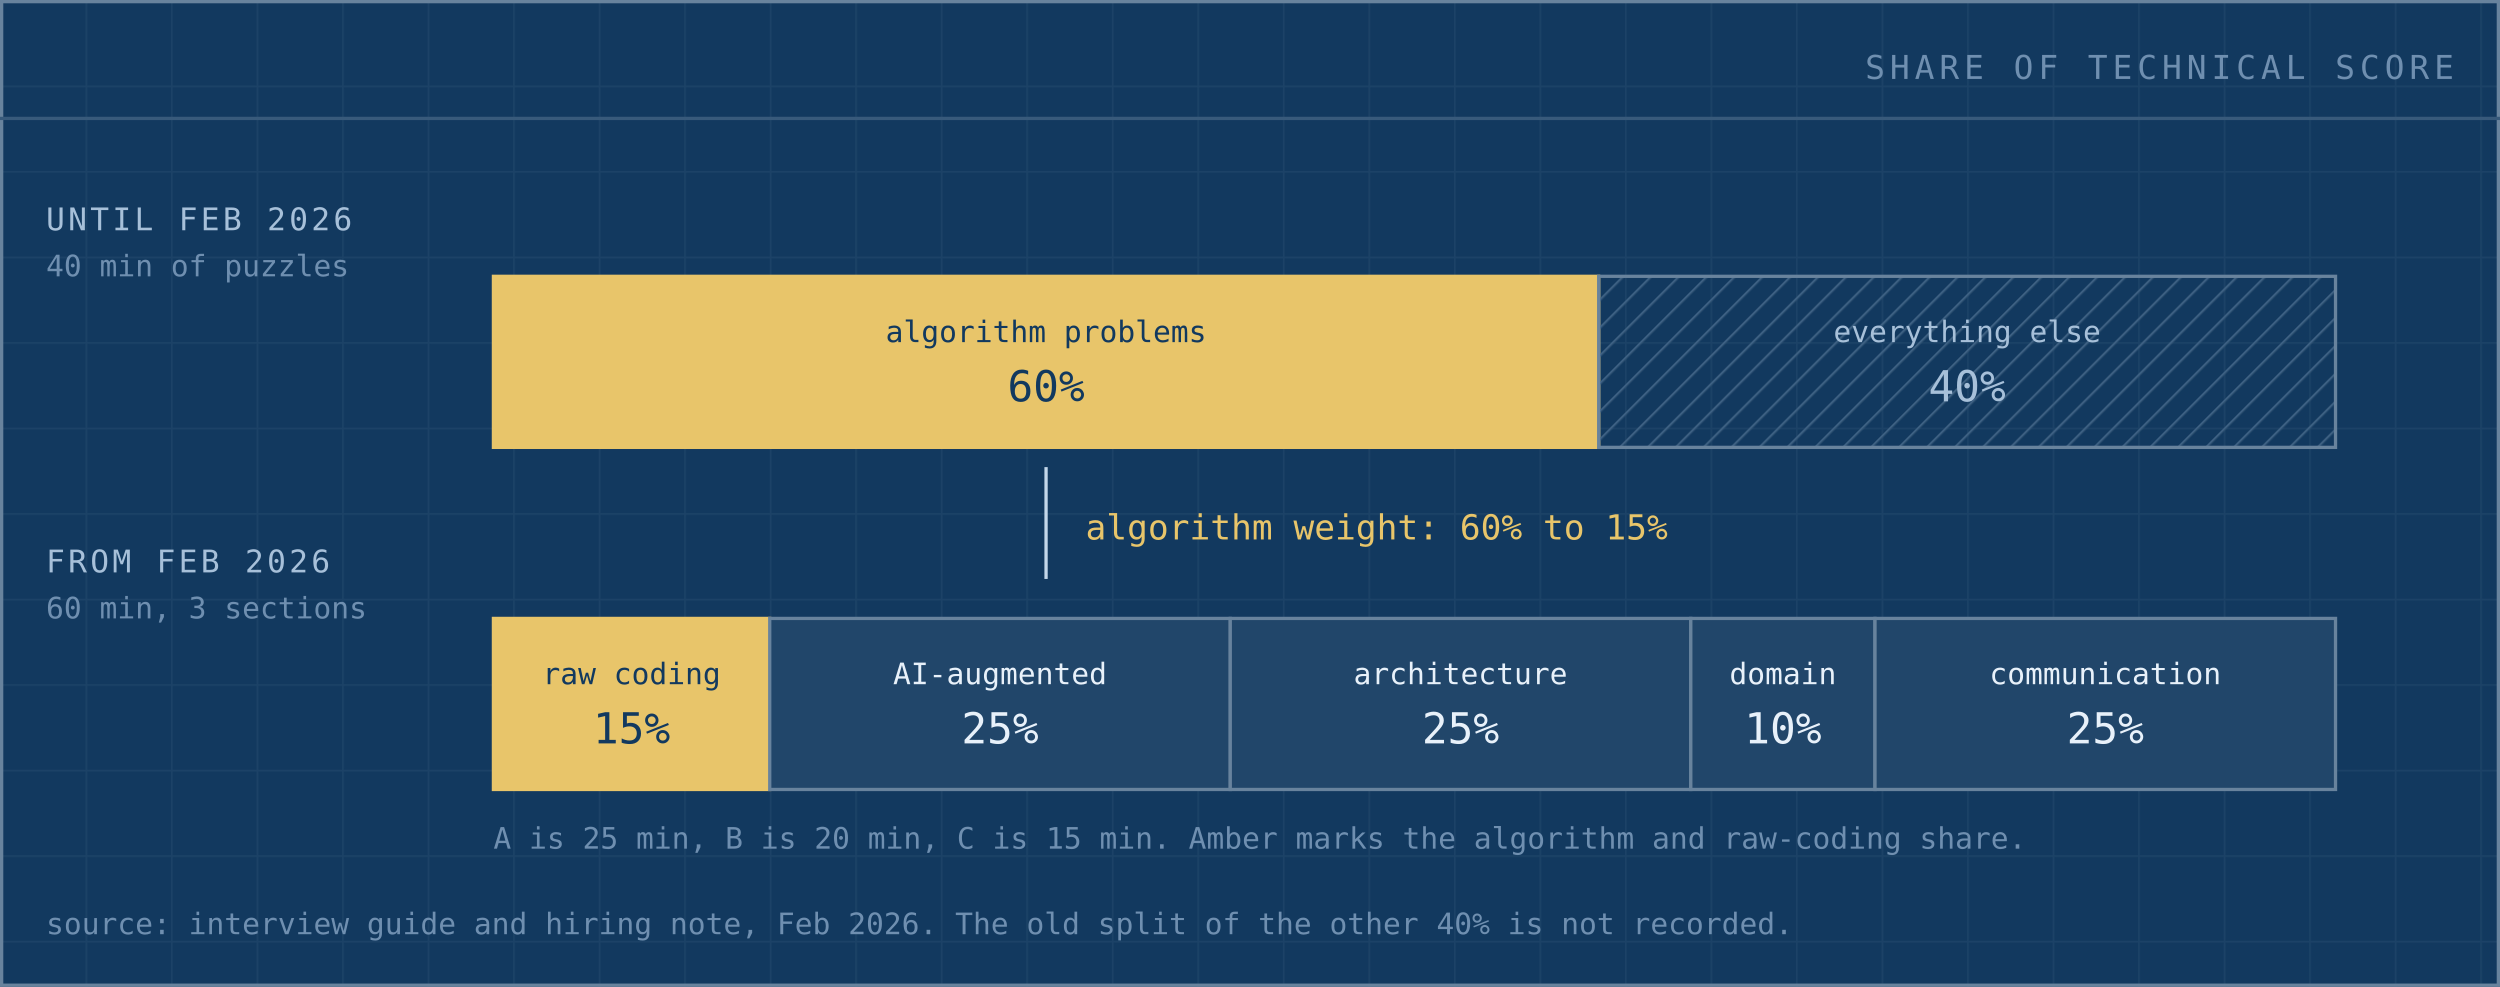
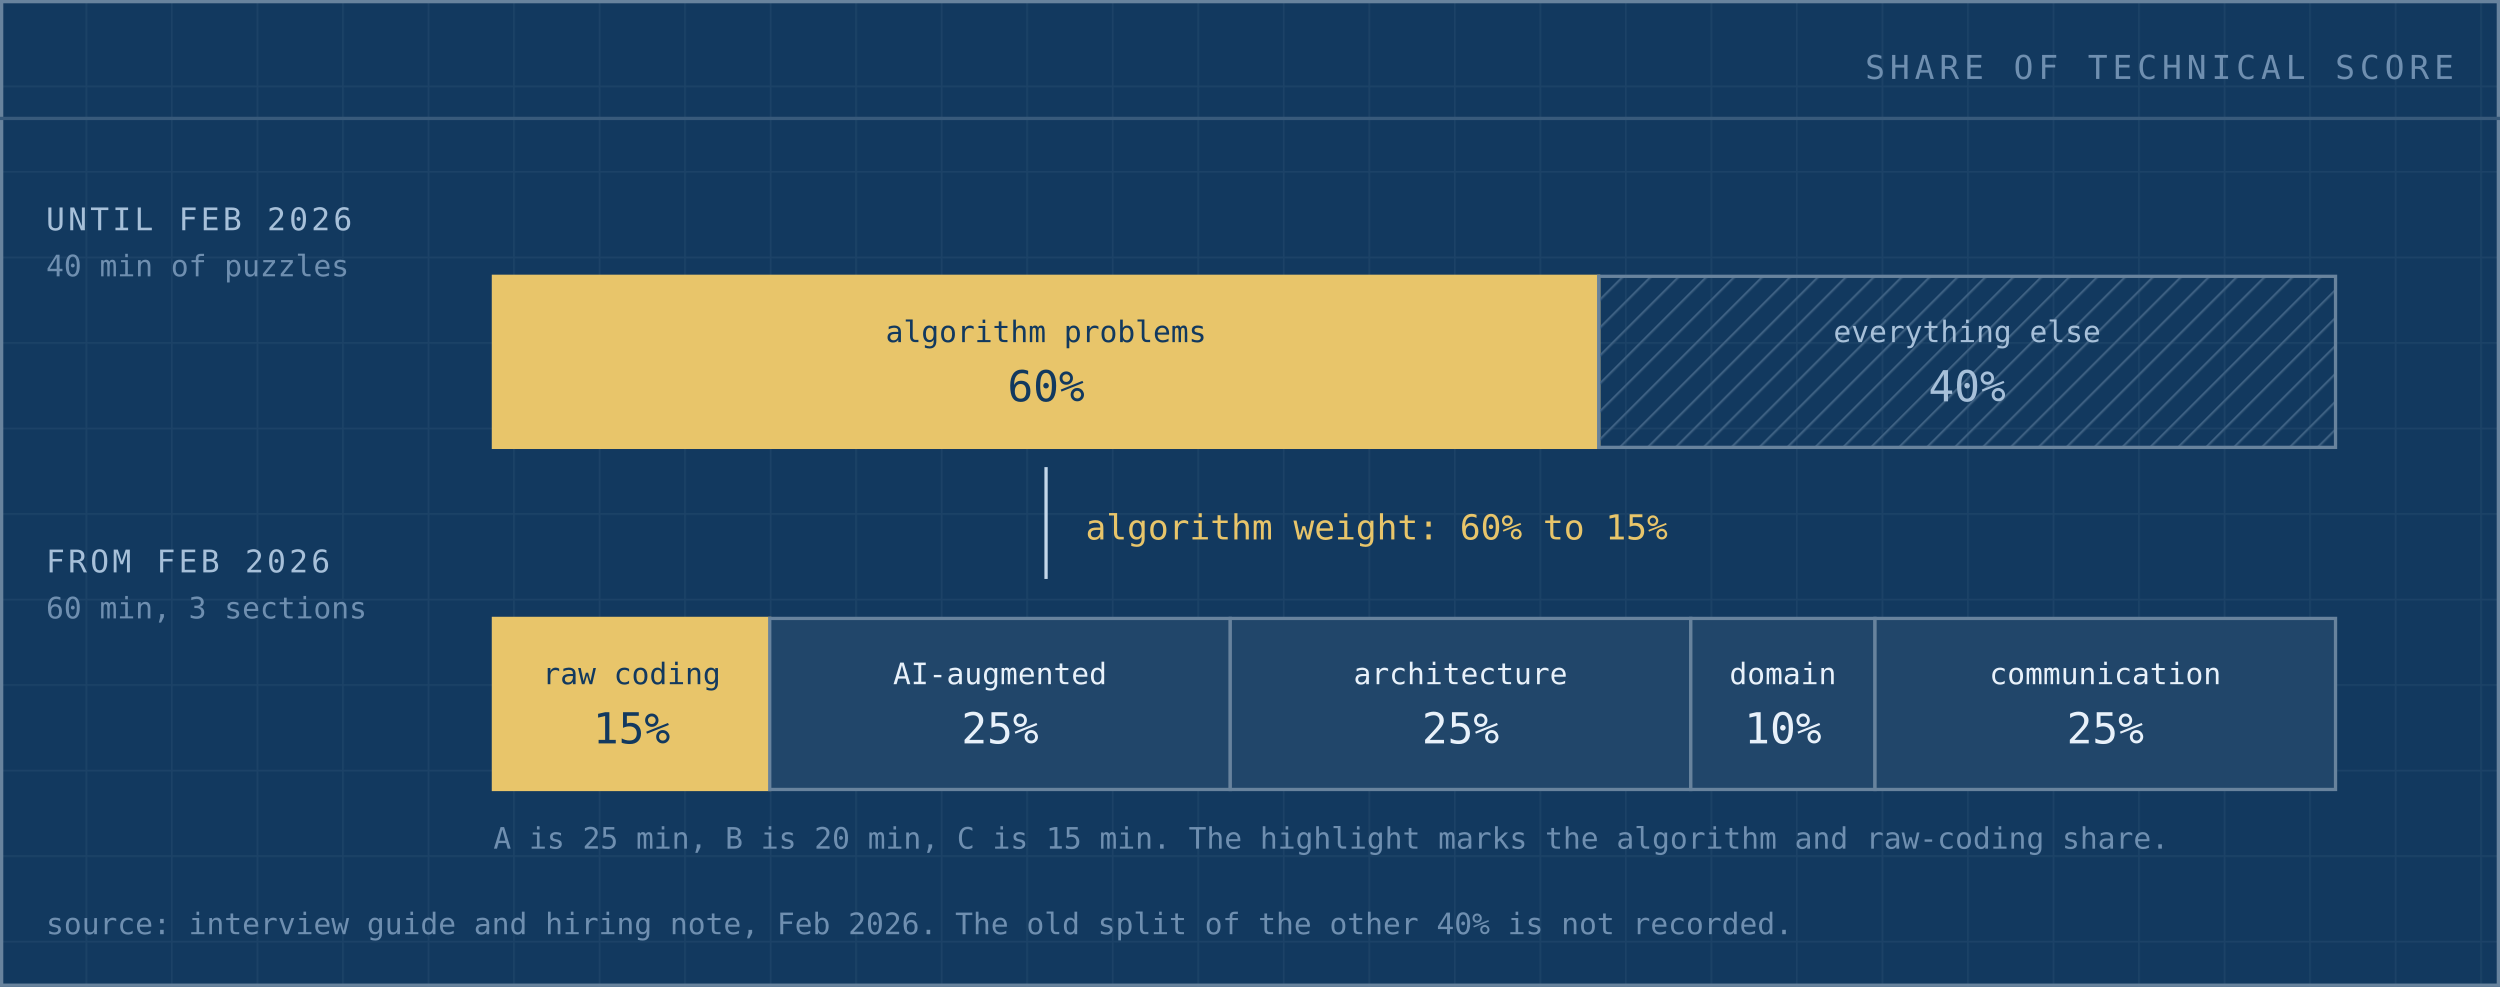
<svg xmlns="http://www.w3.org/2000/svg" viewBox="0 0 760 300" style="width:100%;height:auto;max-width:760px;display:block" font-family="ui-monospace, SFMono-Regular, Menlo, Consolas, monospace">
  <defs>
    <pattern id="grid2a" width="26" height="26" patternUnits="userSpaceOnUse">
      <path d="M 26 0 L 0 0 0 26" fill="none" stroke="#e8f1fa" stroke-opacity="0.05" stroke-width="1" />
    </pattern>
    <pattern id="hatch2a" width="6" height="6" patternUnits="userSpaceOnUse" patternTransform="rotate(45)">
      <line x1="0" y1="0" x2="0" y2="6" stroke="#385a7b" stroke-width="1.5" />
    </pattern>
  </defs>
  <rect width="760" height="300" fill="#12395f" />
  <rect width="760" height="300" fill="url(#grid2a)" />
  <rect x="0.5" y="0.5" width="759" height="299" fill="none" stroke="#68839d" />
  <text x="746" y="24" font-size="10" letter-spacing="1.5" fill="#6f8fb0" text-anchor="end">SHARE OF TECHNICAL SCORE</text>
  <line x1="0" y1="36" x2="760" y2="36" stroke="#385a7b" />
  <text x="14" y="70" font-size="9.5" letter-spacing="1" fill="#a7c0d9">UNTIL FEB 2026</text>
  <text x="14" y="84" font-size="9" fill="#6f8fb0">40 min of puzzles</text>
  <text x="14" y="174" font-size="9.5" letter-spacing="1" fill="#a7c0d9">FROM FEB 2026</text>
  <text x="14" y="188" font-size="9" fill="#6f8fb0">60 min, 3 sections</text>
  <g>
    <rect x="150" y="84" width="336" height="52" fill="#e8c56a" stroke="#e8c56a" />
    <text x="318.0" y="104" font-size="9" fill="#12395f" text-anchor="middle">algorithm problems</text>
    <text x="318.0" y="122" font-size="13" fill="#12395f" text-anchor="middle">60%</text>
  </g>
  <g>
    <rect x="486" y="84" width="224" height="52" fill="url(#hatch2a)" stroke="#68839d" />
    <text x="598.0" y="104" font-size="9" fill="#a7c0d9" text-anchor="middle">everything else</text>
    <text x="598.0" y="122" font-size="13" fill="#a7c0d9" text-anchor="middle">40%</text>
  </g>
  <g>
    <rect x="150" y="188" width="84" height="52" fill="#e8c56a" stroke="#e8c56a" />
    <text x="192.0" y="208" font-size="9" fill="#12395f" text-anchor="middle">raw coding</text>
    <text x="192.0" y="226" font-size="13" fill="#12395f" text-anchor="middle">15%</text>
  </g>
  <g>
    <rect x="234" y="188" width="140" height="52" fill="#21466a" stroke="#68839d" />
    <text x="304.0" y="208" font-size="9" fill="#e8f1fa" text-anchor="middle">AI-augmented</text>
    <text x="304.0" y="226" font-size="13" fill="#e8f1fa" text-anchor="middle">25%</text>
  </g>
  <g>
    <rect x="374" y="188" width="140" height="52" fill="#21466a" stroke="#68839d" />
    <text x="444.0" y="208" font-size="9" fill="#e8f1fa" text-anchor="middle">architecture</text>
    <text x="444.0" y="226" font-size="13" fill="#e8f1fa" text-anchor="middle">25%</text>
  </g>
  <g>
    <rect x="514" y="188" width="56" height="52" fill="#21466a" stroke="#68839d" />
    <text x="542.0" y="208" font-size="9" fill="#e8f1fa" text-anchor="middle">domain</text>
    <text x="542.0" y="226" font-size="13" fill="#e8f1fa" text-anchor="middle">10%</text>
  </g>
  <g>
    <rect x="570" y="188" width="140" height="52" fill="#21466a" stroke="#68839d" />
    <text x="640.0" y="208" font-size="9" fill="#e8f1fa" text-anchor="middle">communication</text>
    <text x="640.0" y="226" font-size="13" fill="#e8f1fa" text-anchor="middle">25%</text>
  </g>
  <g>
    <line x1="318" y1="142" x2="318" y2="176" stroke="#c3d7ea" stroke-width="1" />
    <text x="330" y="164" font-size="10.5" fill="#e8c56a">algorithm weight: 60% to 15%</text>
  </g>
-   <text x="150" y="258" font-size="9" fill="#6f8fb0">A is 25 min, B is 20 min, C is 15 min. Amber marks the algorithm and raw-coding share.</text>
+   <text x="150" y="258" font-size="9" fill="#6f8fb0">A is 25 min, B is 20 min, C is 15 min. The highlight marks the algorithm and raw-coding share.</text>
  <text x="14" y="284" font-size="9" fill="#6f8fb0">source: interview guide and hiring note, Feb 2026. The old split of the other 40% is not recorded.</text>
</svg>
